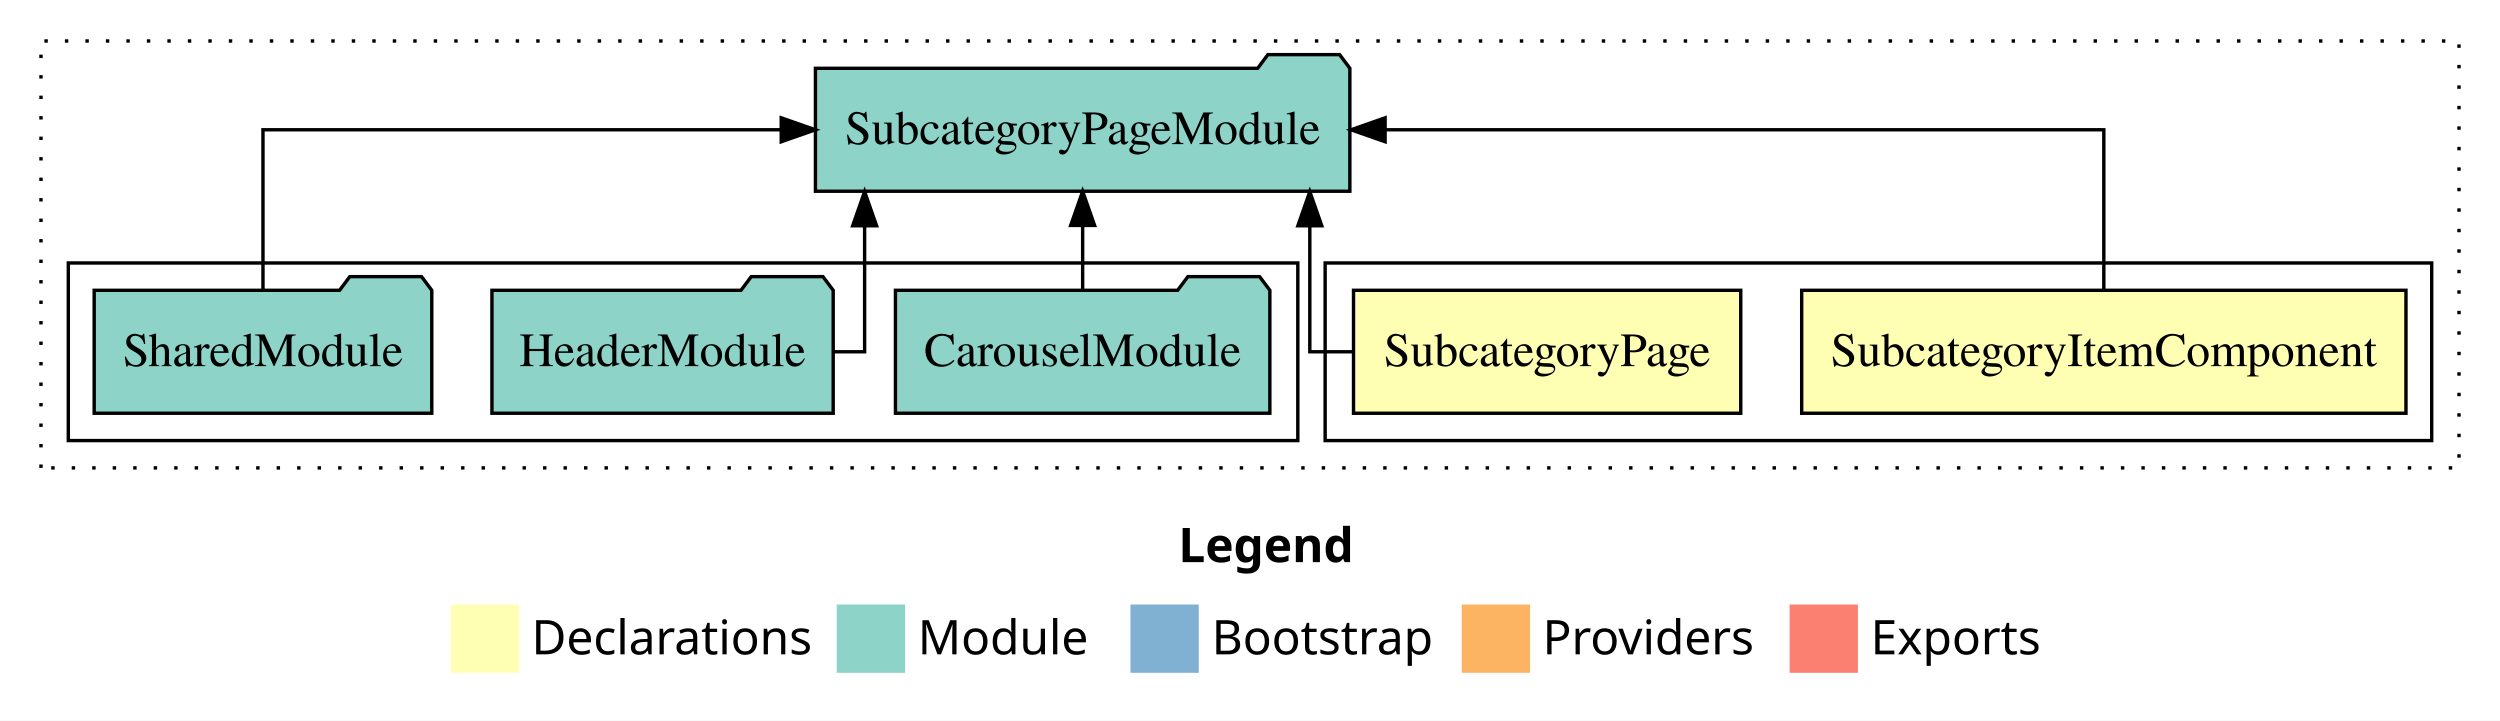
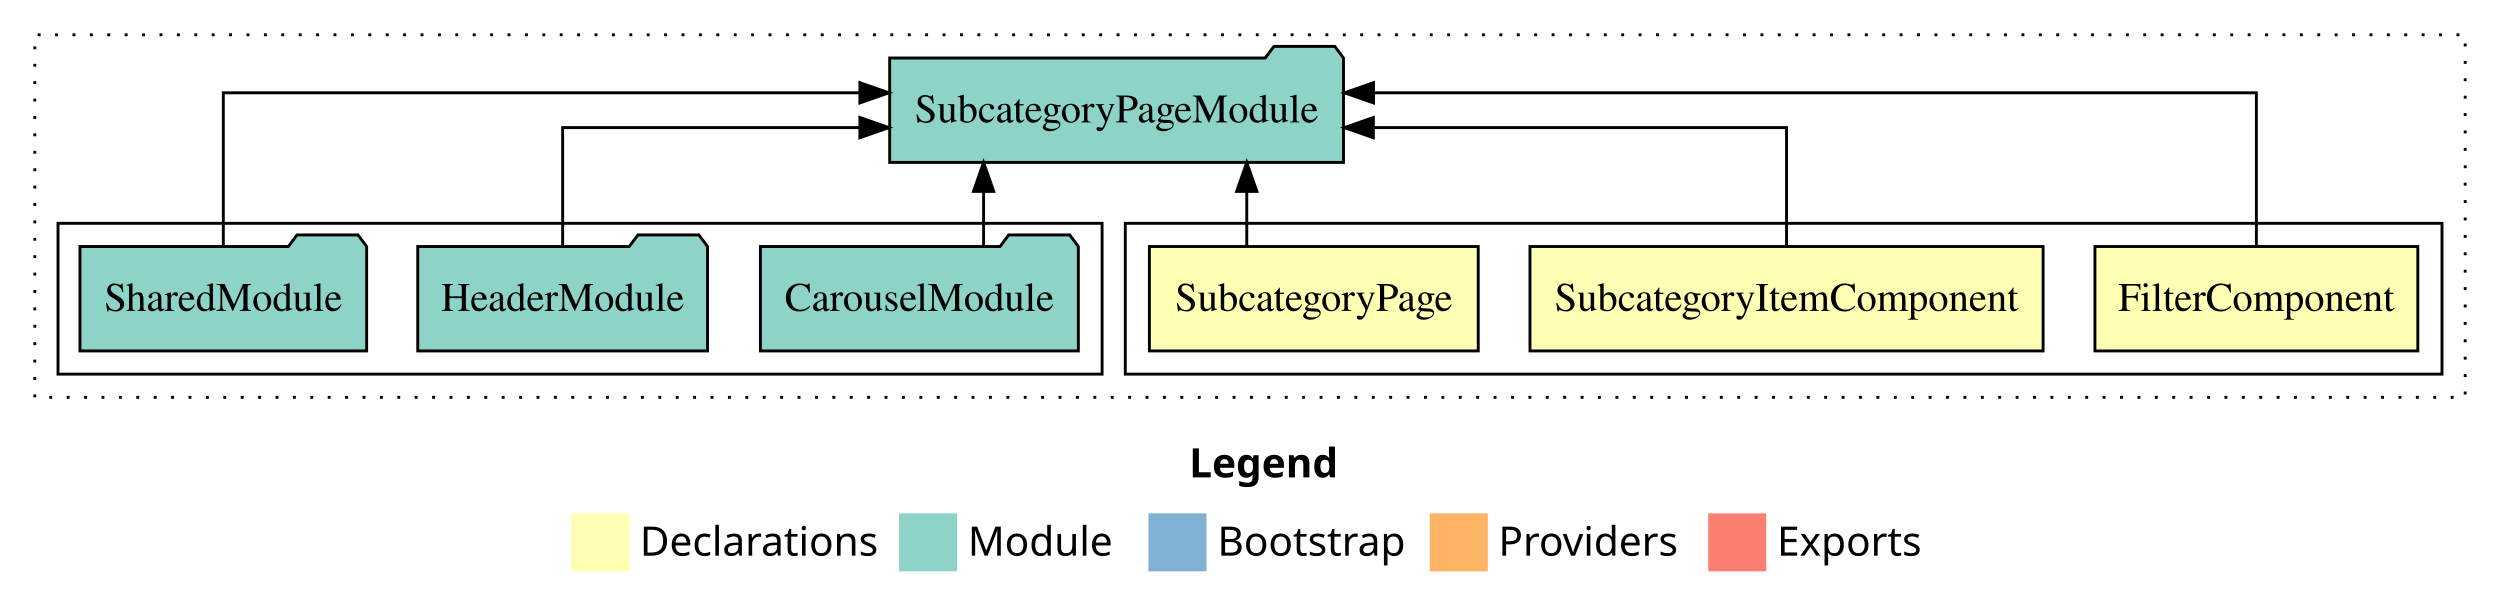
- <svg xmlns="http://www.w3.org/2000/svg" width="732pt" height="211pt" viewBox="0.00 0.00 732.00 211.00">
+ <svg xmlns="http://www.w3.org/2000/svg" width="862pt" height="211pt" viewBox="0.00 0.00 862.00 211.00">
  <g id="graph0" class="graph" transform="scale(1 1) rotate(0) translate(4 207)">
-     <polygon fill="#ffffff" stroke="transparent" points="-4,4 -4,-207 728,-207 728,4 -4,4" />
-     <text text-anchor="start" x="341.009" y="-42.4" font-family="sans-serif" font-weight="bold" font-size="14.00" fill="#000000">Legend</text>
-     <polygon fill="#ffffb3" stroke="transparent" points="128,-10 128,-30 148,-30 148,-10 128,-10" />
-     <text text-anchor="start" x="151.629" y="-15.4" font-family="sans-serif" font-size="14.00" fill="#000000">  Declarations</text>
-     <polygon fill="#8dd3c7" stroke="transparent" points="241,-10 241,-30 261,-30 261,-10 241,-10" />
-     <text text-anchor="start" x="264.725" y="-15.4" font-family="sans-serif" font-size="14.00" fill="#000000">  Module</text>
-     <polygon fill="#80b1d3" stroke="transparent" points="327,-10 327,-30 347,-30 347,-10 327,-10" />
-     <text text-anchor="start" x="350.781" y="-15.4" font-family="sans-serif" font-size="14.00" fill="#000000">  Bootstrap</text>
-     <polygon fill="#fdb462" stroke="transparent" points="424,-10 424,-30 444,-30 444,-10 424,-10" />
-     <text text-anchor="start" x="447.673" y="-15.4" font-family="sans-serif" font-size="14.00" fill="#000000">  Providers</text>
-     <polygon fill="#fb8072" stroke="transparent" points="520,-10 520,-30 540,-30 540,-10 520,-10" />
-     <text text-anchor="start" x="543.726" y="-15.4" font-family="sans-serif" font-size="14.00" fill="#000000">  Exports</text>
+     <polygon fill="#ffffff" stroke="transparent" points="-4,4 -4,-207 858,-207 858,4 -4,4" />
+     <text text-anchor="start" x="406.009" y="-42.4" font-family="sans-serif" font-weight="bold" font-size="14.00" fill="#000000">Legend</text>
+     <polygon fill="#ffffb3" stroke="transparent" points="193,-10 193,-30 213,-30 213,-10 193,-10" />
+     <text text-anchor="start" x="216.629" y="-15.4" font-family="sans-serif" font-size="14.00" fill="#000000">  Declarations</text>
+     <polygon fill="#8dd3c7" stroke="transparent" points="306,-10 306,-30 326,-30 326,-10 306,-10" />
+     <text text-anchor="start" x="329.725" y="-15.4" font-family="sans-serif" font-size="14.00" fill="#000000">  Module</text>
+     <polygon fill="#80b1d3" stroke="transparent" points="392,-10 392,-30 412,-30 412,-10 392,-10" />
+     <text text-anchor="start" x="415.781" y="-15.4" font-family="sans-serif" font-size="14.00" fill="#000000">  Bootstrap</text>
+     <polygon fill="#fdb462" stroke="transparent" points="489,-10 489,-30 509,-30 509,-10 489,-10" />
+     <text text-anchor="start" x="512.673" y="-15.4" font-family="sans-serif" font-size="14.00" fill="#000000">  Providers</text>
+     <polygon fill="#fb8072" stroke="transparent" points="585,-10 585,-30 605,-30 605,-10 585,-10" />
+     <text text-anchor="start" x="608.726" y="-15.4" font-family="sans-serif" font-size="14.00" fill="#000000">  Exports</text>
    <g id="clust1" class="cluster">
-       <polygon fill="none" stroke="#000000" stroke-dasharray="1,5" points="8,-70 8,-195 716,-195 716,-70 8,-70" />
+       <polygon fill="none" stroke="#000000" stroke-dasharray="1,5" points="8,-70 8,-195 846,-195 846,-70 8,-70" />
    </g>
    <g id="clust2" class="cluster">
-       <polygon fill="none" stroke="#000000" points="384,-78 384,-130 708,-130 708,-78 384,-78" />
+       <polygon fill="none" stroke="#000000" points="384,-78 384,-130 838,-130 838,-78 384,-78" />
    </g>
-     <g id="clust5" class="cluster">
+     <g id="clust6" class="cluster">
      <polygon fill="none" stroke="#000000" points="16,-78 16,-130 376,-130 376,-78 16,-78" />
    </g>
    <g id="node1" class="node">
+       <polygon fill="#ffffb3" stroke="#000000" points="829.663,-122 718.337,-122 718.337,-86 829.663,-86 829.663,-122" />
+       <text text-anchor="middle" x="774" y="-99.8" font-family="Times,serif" font-size="14.00" fill="#000000">FilterComponent</text>
+     </g>
+     <g id="node4" class="node">
+       <polygon fill="#8dd3c7" stroke="#000000" points="459.239,-187 456.239,-191 435.239,-191 432.239,-187 302.761,-187 302.761,-151 459.239,-151 459.239,-187" />
+       <text text-anchor="middle" x="381" y="-164.8" font-family="Times,serif" font-size="14.00" fill="#000000">SubcategoryPageModule</text>
+     </g>
+     <g id="edge1" class="edge">
+       <path fill="none" stroke="#000000" d="M774,-122.284C774,-143.321 774,-175 774,-175 774,-175 469.585,-175 469.585,-175" />
+       <polygon fill="#000000" stroke="#000000" points="469.585,-171.5 459.585,-175 469.585,-178.5 469.585,-171.5" />
+     </g>
+     <g id="node2" class="node">
      <polygon fill="#ffffb3" stroke="#000000" points="700.466,-122 523.534,-122 523.534,-86 700.466,-86 700.466,-122" />
      <text text-anchor="middle" x="612" y="-99.8" font-family="Times,serif" font-size="14.00" fill="#000000">SubcategoryItemComponent</text>
    </g>
+     <g id="edge2" class="edge">
+       <path fill="none" stroke="#000000" d="M612,-122.022C612,-139.373 612,-163 612,-163 612,-163 469.528,-163 469.528,-163" />
+       <polygon fill="#000000" stroke="#000000" points="469.528,-159.5 459.528,-163 469.528,-166.5 469.528,-159.5" />
+     </g>
    <g id="node3" class="node">
-       <polygon fill="#8dd3c7" stroke="#000000" points="391.239,-187 388.239,-191 367.239,-191 364.239,-187 234.761,-187 234.761,-151 391.239,-151 391.239,-187" />
-       <text text-anchor="middle" x="313" y="-164.8" font-family="Times,serif" font-size="14.00" fill="#000000">SubcategoryPageModule</text>
-     </g>
-     <g id="edge1" class="edge">
-       <path fill="none" stroke="#000000" d="M612,-122.106C612,-141.339 612,-169 612,-169 612,-169 401.559,-169 401.559,-169" />
-       <polygon fill="#000000" stroke="#000000" points="401.559,-165.5 391.559,-169 401.559,-172.5 401.559,-165.5" />
-     </g>
-     <g id="node2" class="node">
      <polygon fill="#ffffb3" stroke="#000000" points="505.69,-122 392.31,-122 392.31,-86 505.69,-86 505.69,-122" />
      <text text-anchor="middle" x="449" y="-99.8" font-family="Times,serif" font-size="14.00" fill="#000000">SubcategoryPage</text>
    </g>
-     <g id="edge2" class="edge">
-       <path fill="none" stroke="#000000" d="M392.258,-104C384.708,-104 379.513,-104 379.513,-104 379.513,-104 379.513,-140.894 379.513,-140.894" />
-       <polygon fill="#000000" stroke="#000000" points="376.013,-140.894 379.513,-150.894 383.013,-140.894 376.013,-140.894" />
+     <g id="edge3" class="edge">
+       <path fill="none" stroke="#000000" d="M425.887,-122.106C425.887,-122.106 425.887,-140.991 425.887,-140.991" />
+       <polygon fill="#000000" stroke="#000000" points="422.387,-140.991 425.887,-150.991 429.387,-140.991 422.387,-140.991" />
    </g>
-     <g id="node4" class="node">
+     <g id="node5" class="node">
      <polygon fill="#8dd3c7" stroke="#000000" points="367.812,-122 364.812,-126 343.812,-126 340.812,-122 258.188,-122 258.188,-86 367.812,-86 367.812,-122" />
      <text text-anchor="middle" x="313" y="-99.8" font-family="Times,serif" font-size="14.00" fill="#000000">CarouselModule</text>
    </g>
-     <g id="edge3" class="edge">
-       <path fill="none" stroke="#000000" d="M313,-122.106C313,-122.106 313,-140.991 313,-140.991" />
-       <polygon fill="#000000" stroke="#000000" points="309.5,-140.991 313,-150.991 316.5,-140.991 309.5,-140.991" />
+     <g id="edge4" class="edge">
+       <path fill="none" stroke="#000000" d="M335.143,-122.106C335.143,-122.106 335.143,-140.991 335.143,-140.991" />
+       <polygon fill="#000000" stroke="#000000" points="331.643,-140.991 335.143,-150.991 338.643,-140.991 331.643,-140.991" />
    </g>
-     <g id="node5" class="node">
+     <g id="node6" class="node">
      <polygon fill="#8dd3c7" stroke="#000000" points="239.961,-122 236.961,-126 215.961,-126 212.961,-122 140.039,-122 140.039,-86 239.961,-86 239.961,-122" />
      <text text-anchor="middle" x="190" y="-99.8" font-family="Times,serif" font-size="14.00" fill="#000000">HeaderModule</text>
    </g>
-     <g id="edge4" class="edge">
-       <path fill="none" stroke="#000000" d="M240.177,-104C245.579,-104 249.162,-104 249.162,-104 249.162,-104 249.162,-140.894 249.162,-140.894" />
-       <polygon fill="#000000" stroke="#000000" points="245.662,-140.894 249.162,-150.894 252.662,-140.894 245.662,-140.894" />
+     <g id="edge5" class="edge">
+       <path fill="none" stroke="#000000" d="M190,-122.022C190,-139.373 190,-163 190,-163 190,-163 292.486,-163 292.486,-163" />
+       <polygon fill="#000000" stroke="#000000" points="292.486,-166.5 302.486,-163 292.486,-159.5 292.486,-166.5" />
    </g>
-     <g id="node6" class="node">
+     <g id="node7" class="node">
      <polygon fill="#8dd3c7" stroke="#000000" points="122.423,-122 119.423,-126 98.423,-126 95.423,-122 23.577,-122 23.577,-86 122.423,-86 122.423,-122" />
      <text text-anchor="middle" x="73" y="-99.8" font-family="Times,serif" font-size="14.00" fill="#000000">SharedModule</text>
    </g>
-     <g id="edge5" class="edge">
-       <path fill="none" stroke="#000000" d="M73,-122.106C73,-141.339 73,-169 73,-169 73,-169 224.747,-169 224.747,-169" />
-       <polygon fill="#000000" stroke="#000000" points="224.747,-172.5 234.747,-169 224.747,-165.5 224.747,-172.5" />
+     <g id="edge6" class="edge">
+       <path fill="none" stroke="#000000" d="M73,-122.284C73,-143.321 73,-175 73,-175 73,-175 292.482,-175 292.482,-175" />
+       <polygon fill="#000000" stroke="#000000" points="292.482,-178.5 302.482,-175 292.482,-171.5 292.482,-178.5" />
    </g>
  </g>
</svg>
